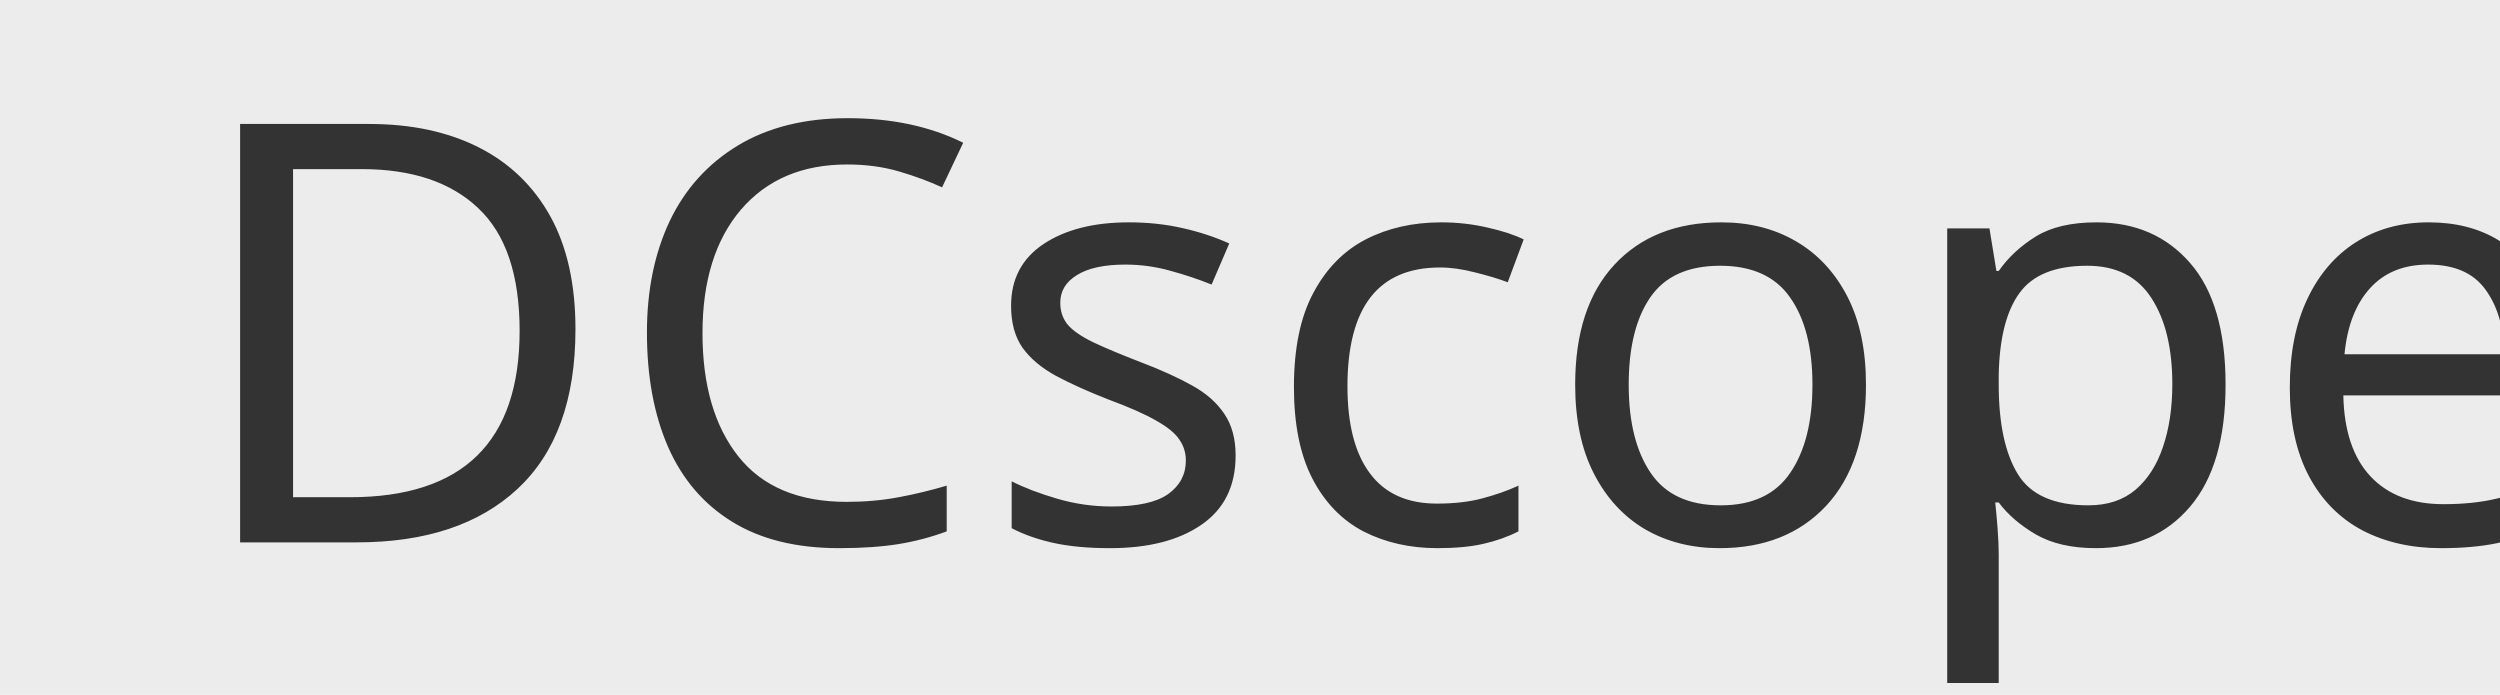
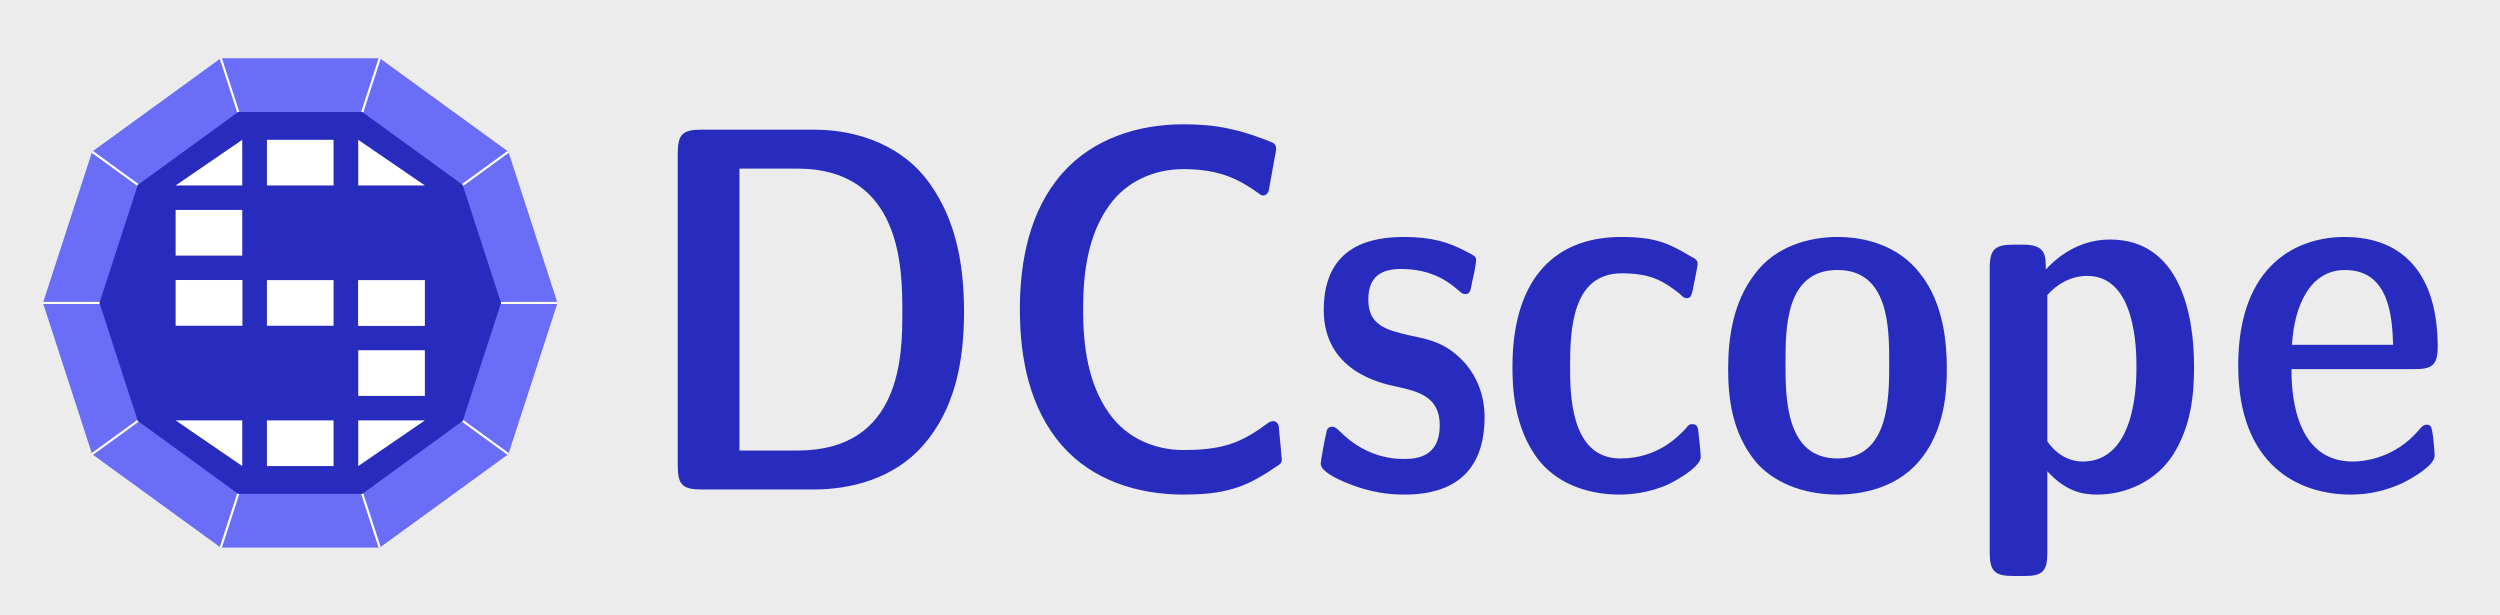
- <svg xmlns="http://www.w3.org/2000/svg" version="1.1" id="svg2" xml:space="preserve" width="180" height="50" viewBox="0 0 180 50">
+ <svg xmlns="http://www.w3.org/2000/svg" version="1.1" id="svg2" xml:space="preserve" width="203.398" height="50" viewBox="0 0 203.398 50">
  <defs id="defs6" />
  <g id="g10" transform="matrix(1.333333,0,0,-1.333333,-0.04570299,46.72244)">
-     <rect style="fill:#ececec;stroke-width:1.505;stroke-linecap:square;stroke-dasharray:1.505, 4.516;paint-order:stroke fill markers" id="rect1" width="135" height="37.5" x="0.034" y="-35.042" transform="scale(1,-1)" />
-     <text xml:space="preserve" style="font-size:31.633px;line-height:1.15;font-family:'Arista Pro Alternate';-inkscape-font-specification:'Arista Pro Alternate';text-align:start;letter-spacing:0px;word-spacing:0px;writing-mode:lr-tb;direction:ltr;text-anchor:start;fill:#333333;stroke-width:2.645;stroke-linecap:square;stroke-dasharray:2.645, 7.936;paint-order:stroke fill markers" x="9.937" y="-5.754" id="text1" transform="scale(1,-1)">
-       <tspan id="tspan1" style="font-style:normal;font-variant:normal;font-weight:normal;font-stretch:normal;font-family:'Arista Pro Trial';-inkscape-font-specification:'Arista Pro Trial';fill:#333333;stroke-width:2.645" x="9.937" y="-5.754">DCscope</tspan>
+     <rect style="fill:#ececec;stroke-width:1.6;stroke-linecap:square;stroke-dasharray:1.6, 4.8;paint-order:stroke fill markers" id="rect1" width="152.548" height="37.5" x="0.034" y="-35.042" transform="scale(1,-1)" />
+     <text xml:space="preserve" style="font-style:normal;font-variant:normal;font-weight:normal;font-stretch:normal;font-size:31.633px;line-height:1.15;font-family:'Latin Modern Sans Demi Cond';-inkscape-font-specification:'Latin Modern Sans Demi Cond';text-align:start;letter-spacing:0px;word-spacing:0px;writing-mode:lr-tb;direction:ltr;text-anchor:start;fill:#282cbe;fill-opacity:1;stroke-width:2.645;stroke-linecap:square;stroke-dasharray:2.645, 7.936;paint-order:stroke fill markers" x="38.829" y="-5.176" id="text1" transform="scale(1,-1)">
+       <tspan id="tspan1" style="font-style:normal;font-variant:normal;font-weight:normal;font-stretch:normal;font-family:'Latin Modern Sans Demi Cond';-inkscape-font-specification:'Latin Modern Sans Demi Cond';fill:#282cbe;fill-opacity:1;stroke-width:2.645" x="38.829" y="-5.176">DCscope</tspan>
    </text>
+     <path style="fill:#0006ff;fill-opacity:0.552;stroke-width:0.671" id="path4419-3" d="m 58.092,135.879 -8.225,-2.672 -5.083,-6.997 0,-8.648 5.083,-6.997 8.225,-2.672 8.225,2.672 5.083,6.997 0,8.648 -5.083,6.997 z" transform="matrix(0,1.121914,1.121914,0,-118.3907,-48.61657)" />
+     <path style="fill:#282cbe;fill-opacity:1;stroke-width:0.671" id="path4419" d="m 58.092,135.879 -8.225,-2.672 -5.083,-6.997 0,-8.648 5.083,-6.997 8.225,-2.672 8.225,2.672 5.083,6.997 0,8.648 -5.083,6.997 z" transform="matrix(0,0.8755552,0.8755552,0,-88.36294,-34.30517)" />
+     <path id="rect234" style="fill:#ffffff;stroke-width:0.14" d="M 14.816,26.511 V 23.725 H 10.751 Z" />
+     <path id="rect234-3" style="fill:#ffffff;stroke-width:0.14" d="m 21.894,26.511 4.066,-2.786 h -4.066 z" />
+     <rect style="fill:#ffffff;stroke-width:0.14" id="rect234-6" width="4.066" height="2.786" x="10.751" y="-22.231" transform="scale(1,-1)" />
+     <path id="rect234-92" style="fill:#ffffff;stroke-width:0.14" d="m 10.751,17.95 h 4.066 v -2.786 z" />
+     <rect style="fill:#ffffff;stroke-width:0.14" id="rect234-9-0" width="4.066" height="2.786" x="16.322" y="-17.95" transform="scale(1,-1)" />
+     <rect style="fill:#ffffff;stroke-width:0.14" id="rect234-9-0-1" width="4.066" height="2.786" x="10.751" y="-17.95" transform="scale(1,-1)" />
+     <rect style="fill:#ffffff;stroke-width:0.14" id="rect234-9-0-9" width="4.066" height="2.786" x="21.894" y="-17.95" transform="scale(1,-1)" />
+     <path id="rect234-3-2" style="fill:#ffffff;stroke-width:0.14" d="m 21.894,17.95 4.066,-2.786 h -4.066 z" />
+     <rect style="fill:#ffffff;stroke-width:0.14" id="rect234-3-9" width="4.066" height="2.786" x="21.894" y="-13.67" transform="scale(1,-1)" />
+     <path id="rect234-8" style="fill:#ffffff;stroke-width:0.14" d="m 10.751,9.389 h 4.066 V 6.603 Z" />
+     <g id="g4399" style="fill:#ffffff" transform="matrix(0.2157274,0,0,-0.2157275,-2.417224,48.99926)">
+       <rect style="fill:#ffffff;stroke-width:0.647" id="rect234-9" width="18.846" height="12.913" x="86.866" y="104.244" />
+       <rect style="fill:#ffffff;stroke-width:0.647" id="rect234-9-9" width="18.846" height="12.913" x="86.866" y="183.612" />
+     </g>
+     <path id="rect234-3-7" style="fill:#ffffff;stroke-width:0.14" d="m 21.894,9.389 h 4.066 L 21.894,6.603 Z" />
+     <path style="fill:#ffffff;fill-opacity:1;stroke:#ffffff;stroke-width:0.134" d="m 13.504,31.488 1.065,-3.279" id="path4645" />
+     <path style="fill:#ffffff;fill-opacity:1;stroke:#ffffff;stroke-width:0.134" d="m 22.141,28.209 c 0.355,1.093 0.71,2.186 1.065,3.279" id="path5016" />
+     <path style="fill:#ffffff;fill-opacity:1;stroke:#ffffff;stroke-width:0.134" d="m 28.267,23.759 c 0.93,0.675 1.859,1.351 2.789,2.026" id="path5020" />
+     <path style="fill:#ffffff;fill-opacity:1;stroke:#ffffff;stroke-width:0.134" d="m 30.607,16.557 c 1.149,0 2.298,0 3.447,0" id="path5024" />
+     <path style="fill:#ffffff;fill-opacity:1;stroke:#ffffff;stroke-width:0.134" d="M 28.267,9.356 C 29.197,8.68 30.126,8.005 31.056,7.33" id="path5028" />
+     <path style="fill:#ffffff;fill-opacity:1;stroke:#ffffff;stroke-width:0.134" d="m 22.141,4.905 c 0.355,-1.093 0.71,-2.186 1.065,-3.279" id="path5032" />
+     <path style="fill:#ffffff;fill-opacity:1;stroke:#ffffff;stroke-width:0.134" d="m 14.569,4.905 c -0.355,-1.093 -0.71,-2.186 -1.065,-3.279" id="path5036" />
+     <path style="fill:#ffffff;fill-opacity:1;stroke:#ffffff;stroke-width:0.134" d="M 8.443,9.356 C 7.513,8.68 6.584,8.005 5.654,7.33" id="path5040" />
+     <path style="fill:#ffffff;fill-opacity:1;stroke:#ffffff;stroke-width:0.134" d="m 6.103,16.557 c -1.149,0 -2.298,0 -3.447,0" id="path5044" />
+     <path style="fill:#ffffff;fill-opacity:1;stroke:#ffffff;stroke-width:0.134" d="M 8.443,23.759 C 7.514,24.434 6.584,25.109 5.654,25.785" id="path5048" />
  </g>
</svg>
